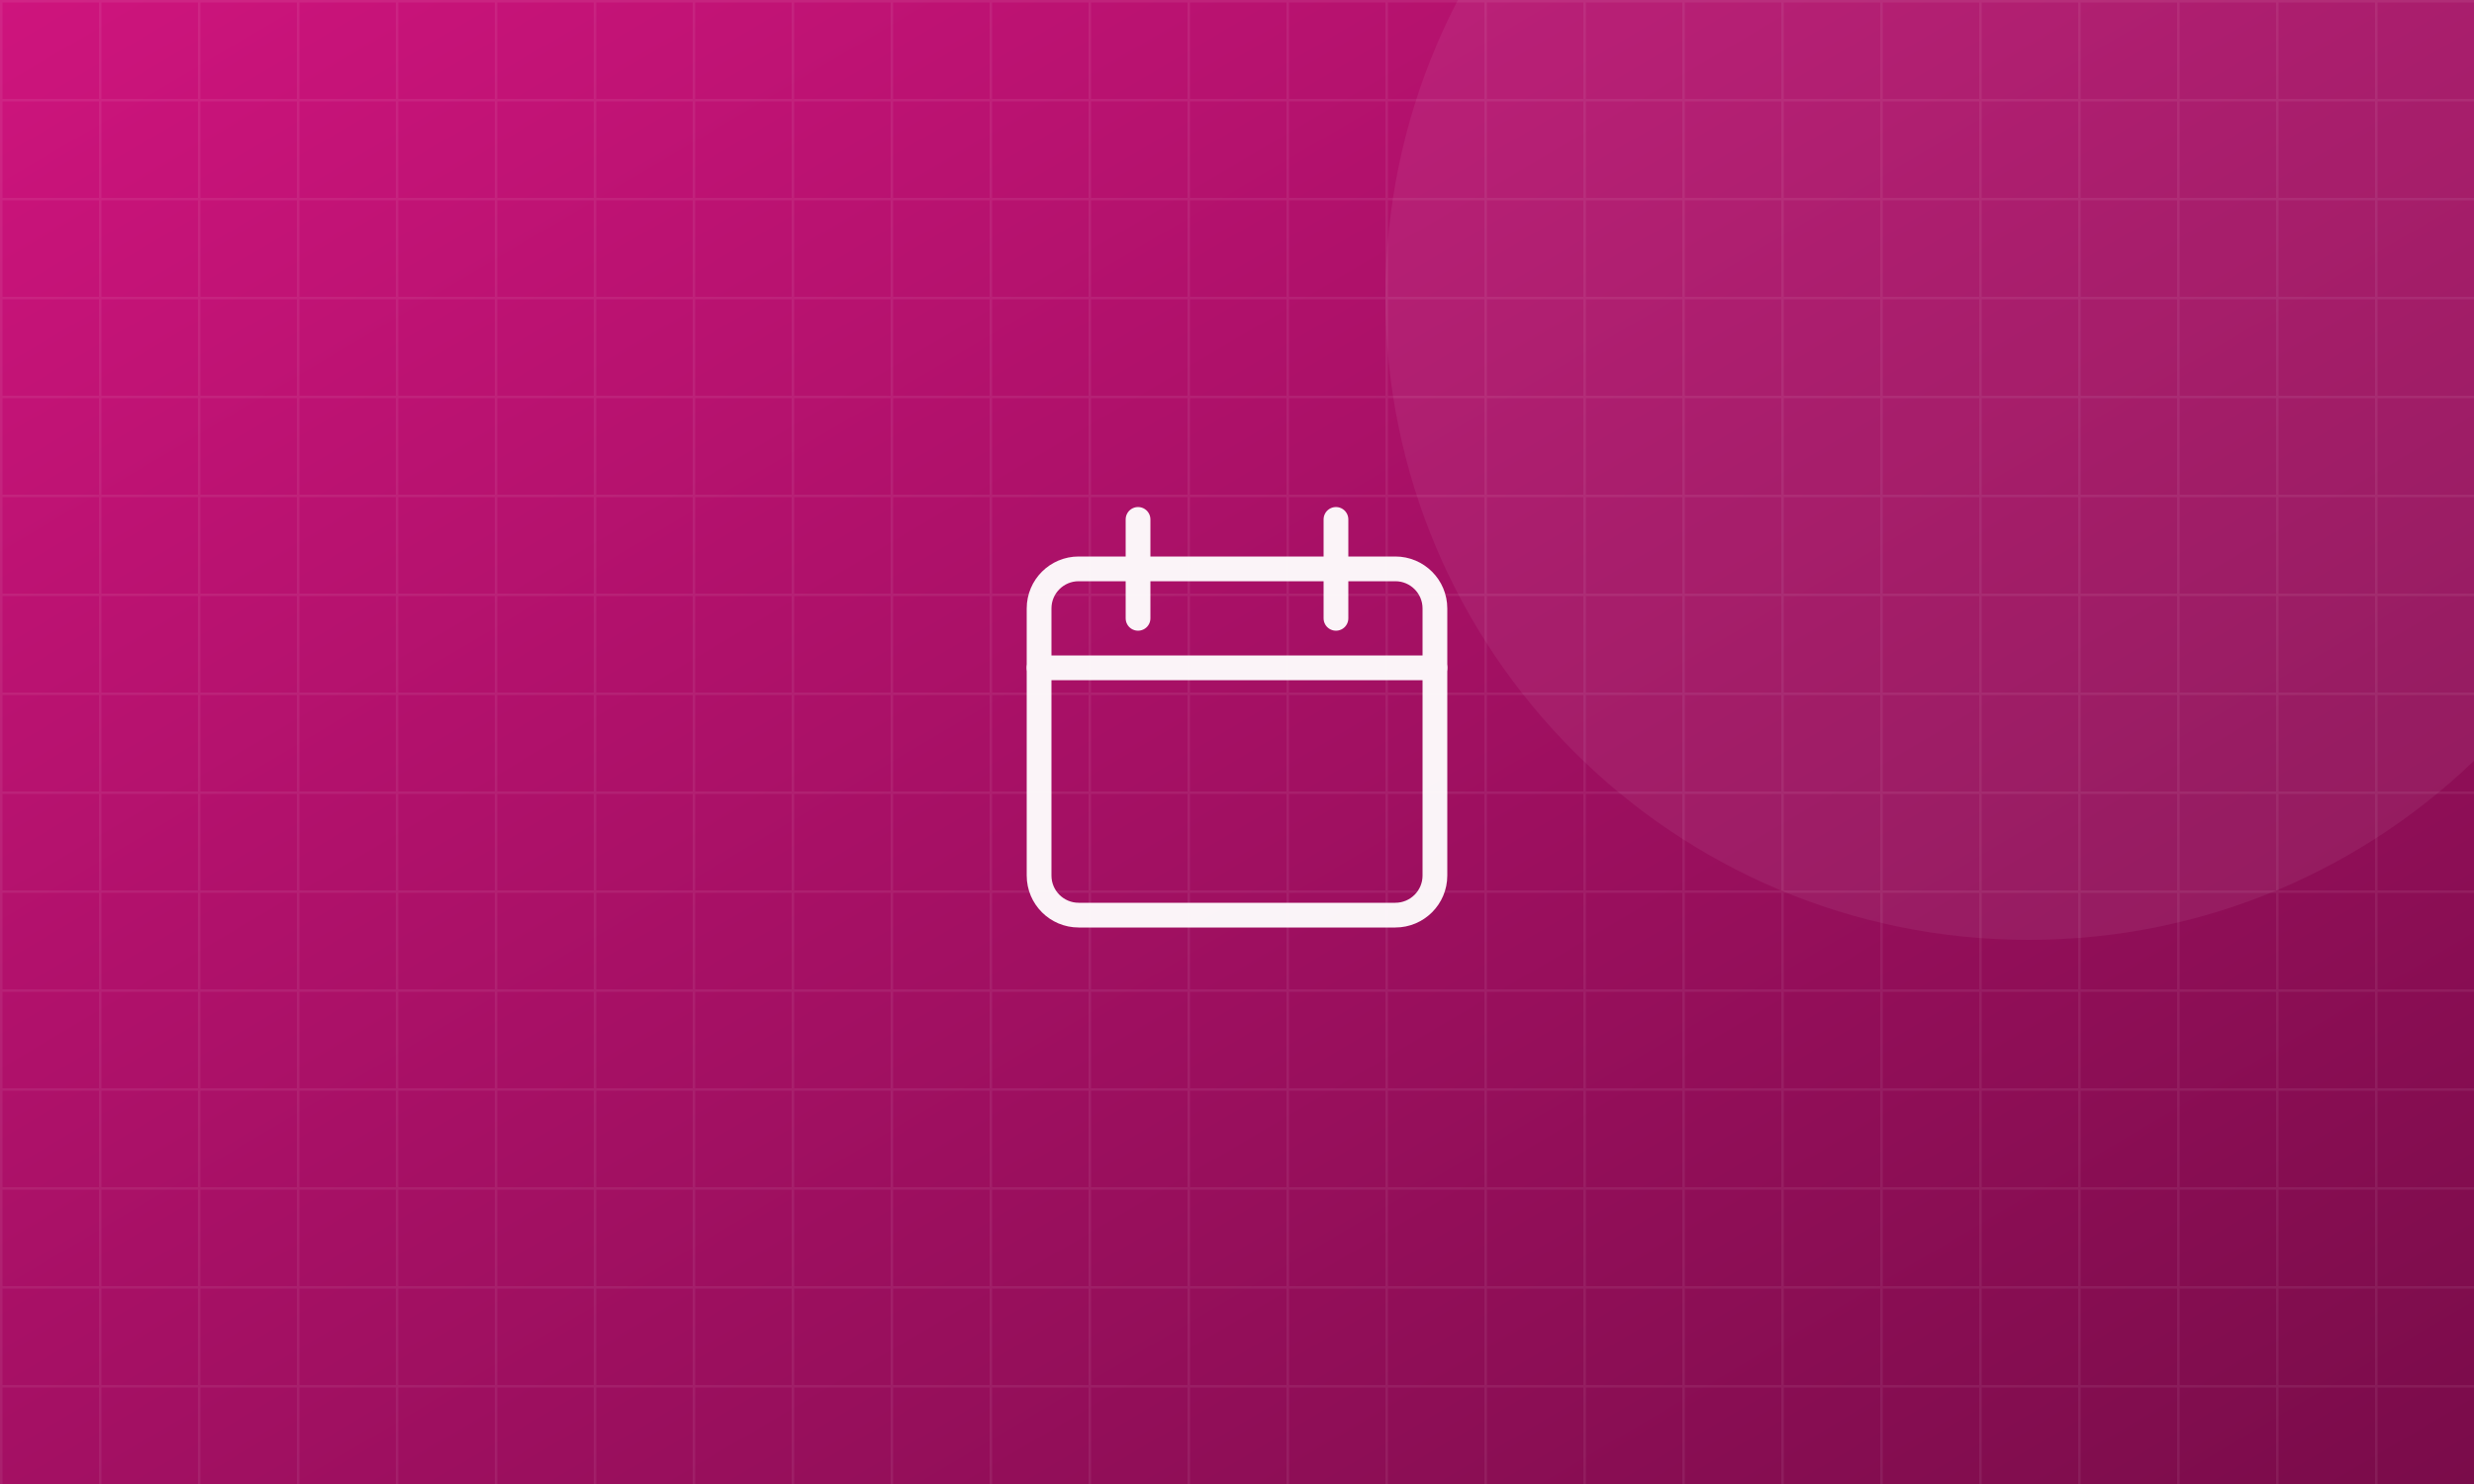
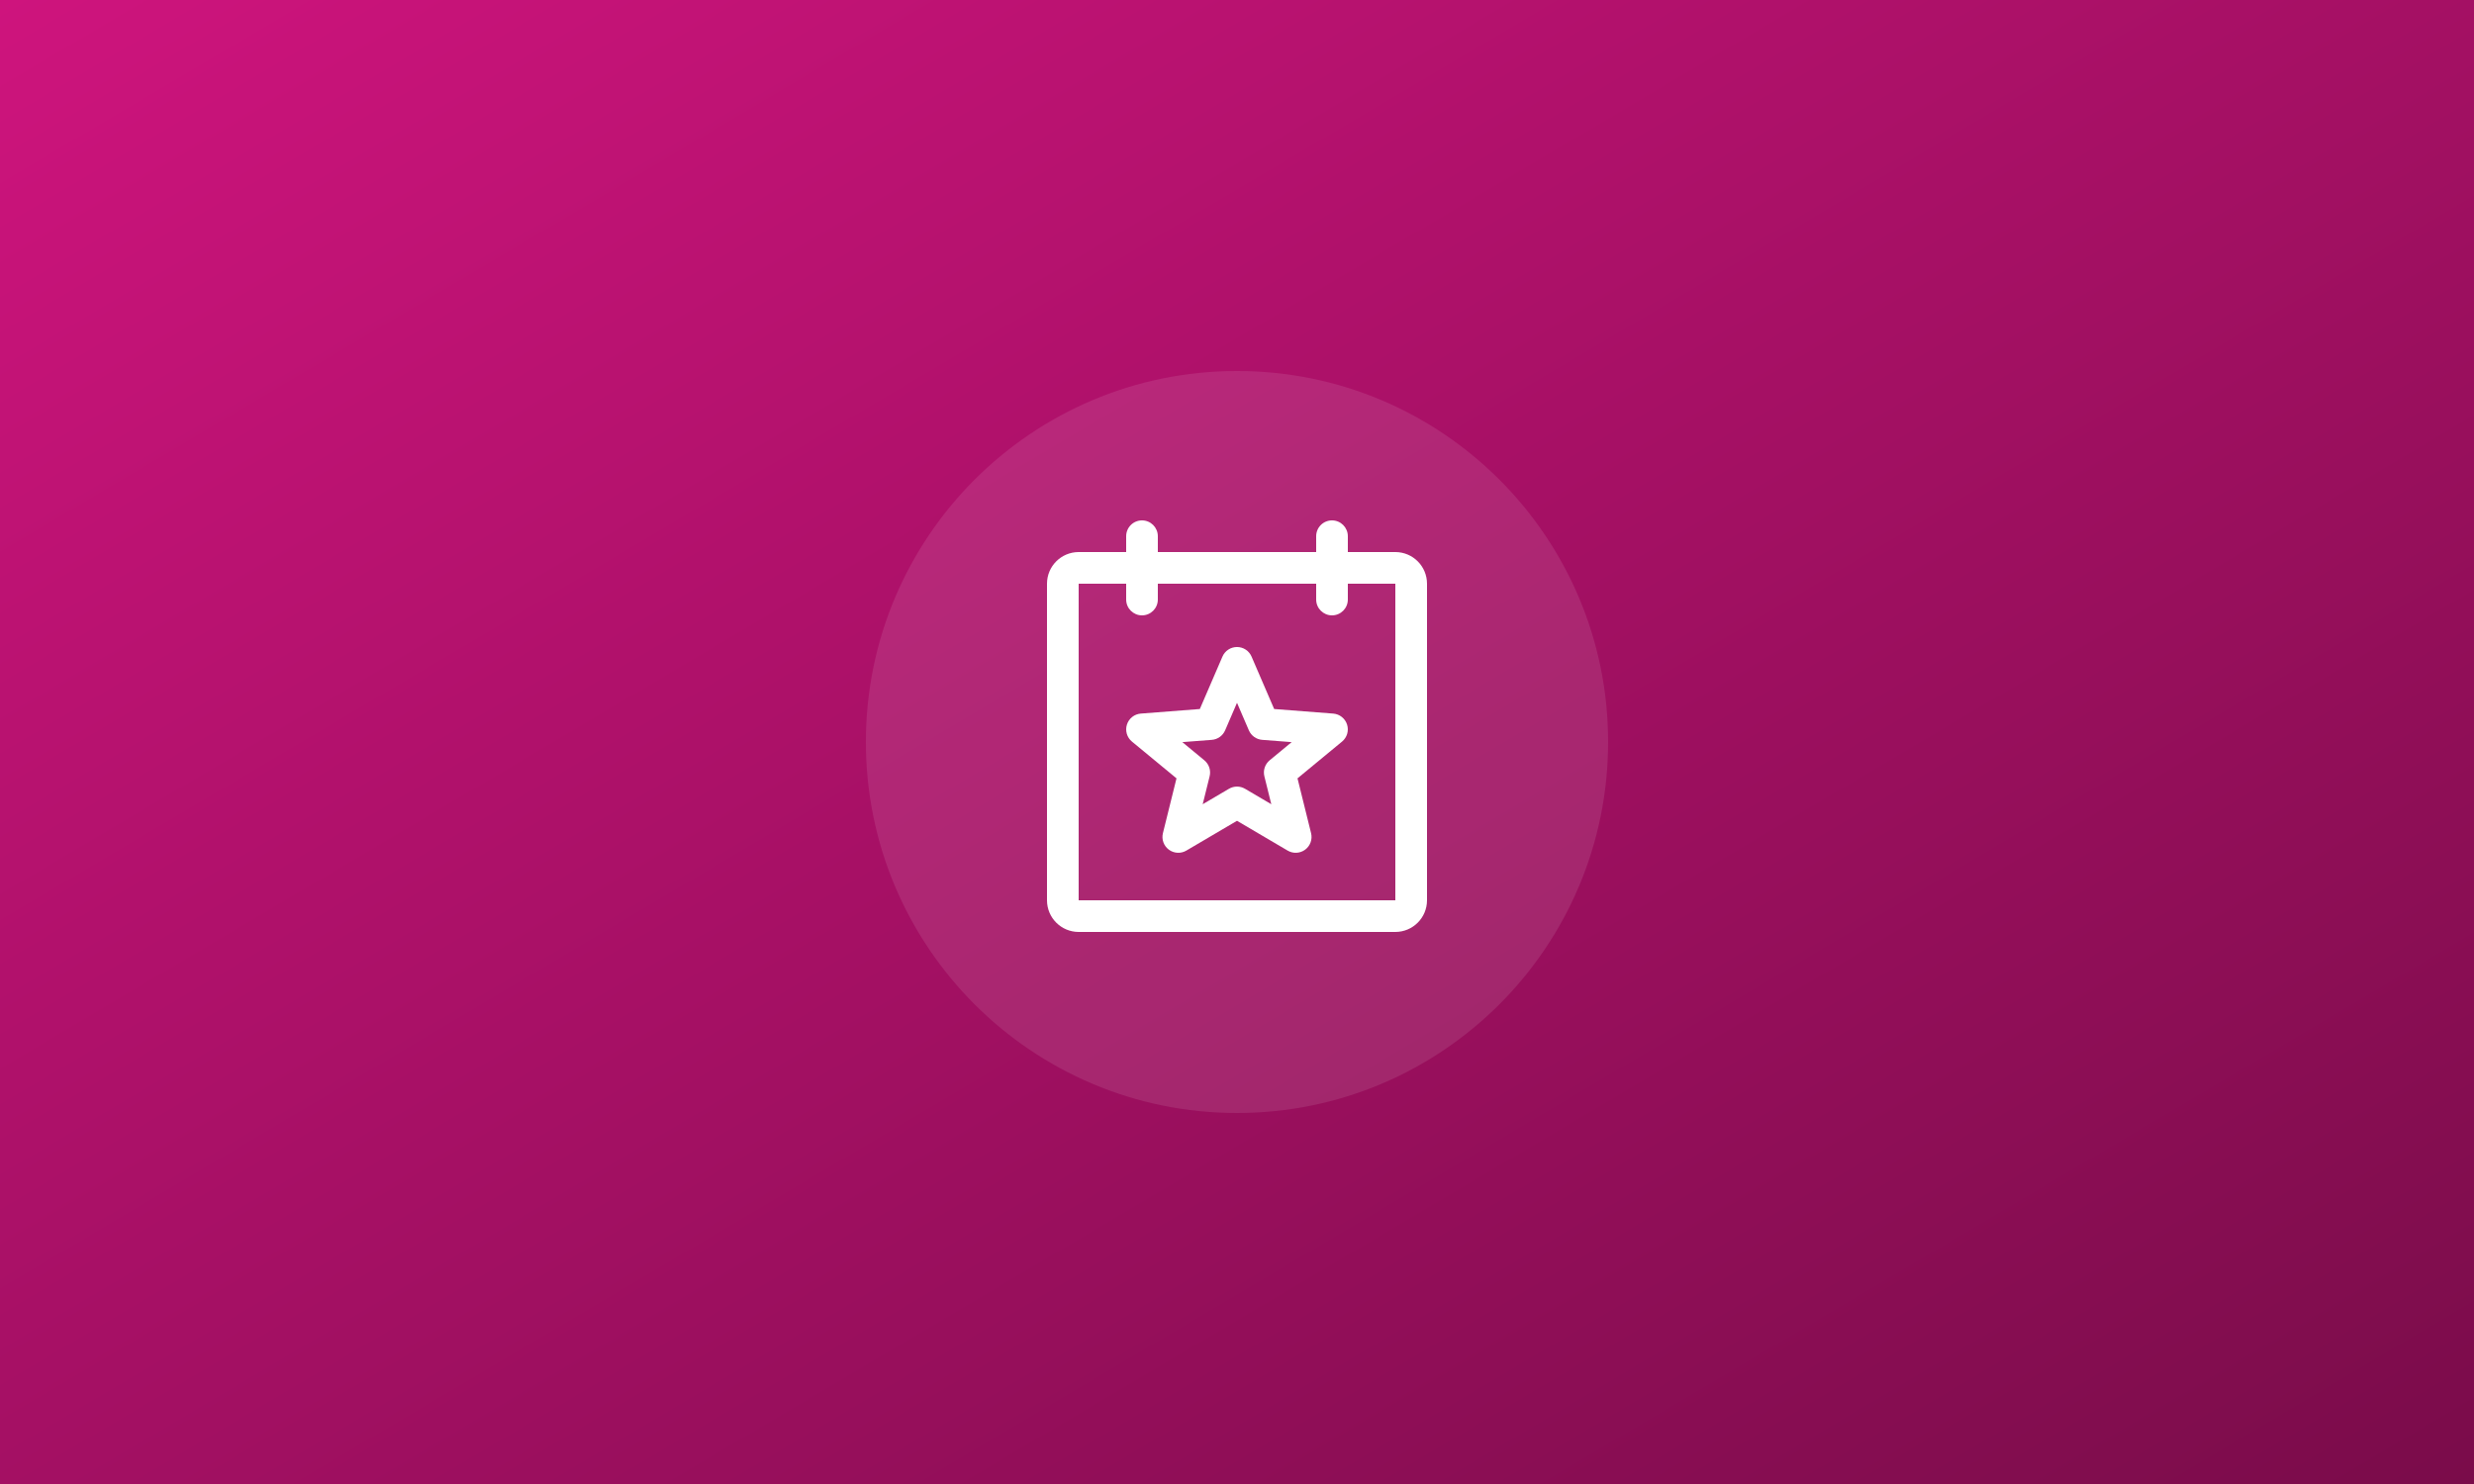
<svg xmlns="http://www.w3.org/2000/svg" viewBox="0 0 1000 600">
  <defs>
    <linearGradient id="g" x1="0" y1="0" x2="1" y2="1">
      <stop offset="0" stop-color="#CE147D" />
      <stop offset="1" stop-color="#7A0C4A" />
    </linearGradient>
-     <pattern id="p" width="40" height="40" patternUnits="userSpaceOnUse">
-       <path d="M40 0H0V40" fill="none" stroke="#fff" stroke-opacity=".07" stroke-width="2" />
-     </pattern>
  </defs>
  <rect width="1000" height="600" fill="url(#g)" />
-   <rect width="1000" height="600" fill="url(#p)" />
-   <circle cx="820" cy="120" r="260" fill="#fff" fill-opacity=".06" />
-   <g transform="translate(500 300)" opacity=".95">
-     <rect x="-80" y="-70" width="160" height="140" rx="16" fill="none" stroke="#fff" stroke-width="10" />
-     <path d="M-80-30H80M-40-90V-50M40-90V-50" stroke="#fff" stroke-width="10" stroke-linecap="round" />
+   <circle cx="500" cy="300" r="150" fill="#fff" fill-opacity=".1" />
+   <g transform="translate(500 300) scale(.8) translate(-128 -128)" fill="#fff">
+     <path d="M208,32H184V24a8,8,0,0,0-16,0v8H88V24a8,8,0,0,0-16,0v8H48A16,16,0,0,0,32,48V208a16,16,0,0,0,16,16H208a16,16,0,0,0,16-16V48A16,16,0,0,0,208,32Zm0,176H48V48H72v8a8,8,0,0,0,16,0V48h80v8a8,8,0,0,0,16,0V48h24V208Zm-31.38-94.36-29.84-2.31-11.43-26.5a8,8,0,0,0-14.7,0l-11.43,26.5-29.84,2.31a8,8,0,0,0-4.47,14.14l22.52,18.59-6.86,27.71a8,8,0,0,0,11.82,8.81L128,167.82l25.61,15.07a8,8,0,0,0,11.82-8.81l-6.86-27.71,22.52-18.59a8,8,0,0,0-4.47-14.14Zm-32.11,23.6a8,8,0,0,0-2.68,8.09l3.5,14.12-13.27-7.81a8,8,0,0,0-8.12,0l-13.27,7.81,3.5-14.12a8,8,0,0,0-2.68-8.09l-11.11-9.18,14.89-1.15a8,8,0,0,0,6.73-4.8l6-13.92,6,13.92a8,8,0,0,0,6.73,4.8l14.89,1.15Z" />
  </g>
</svg>
